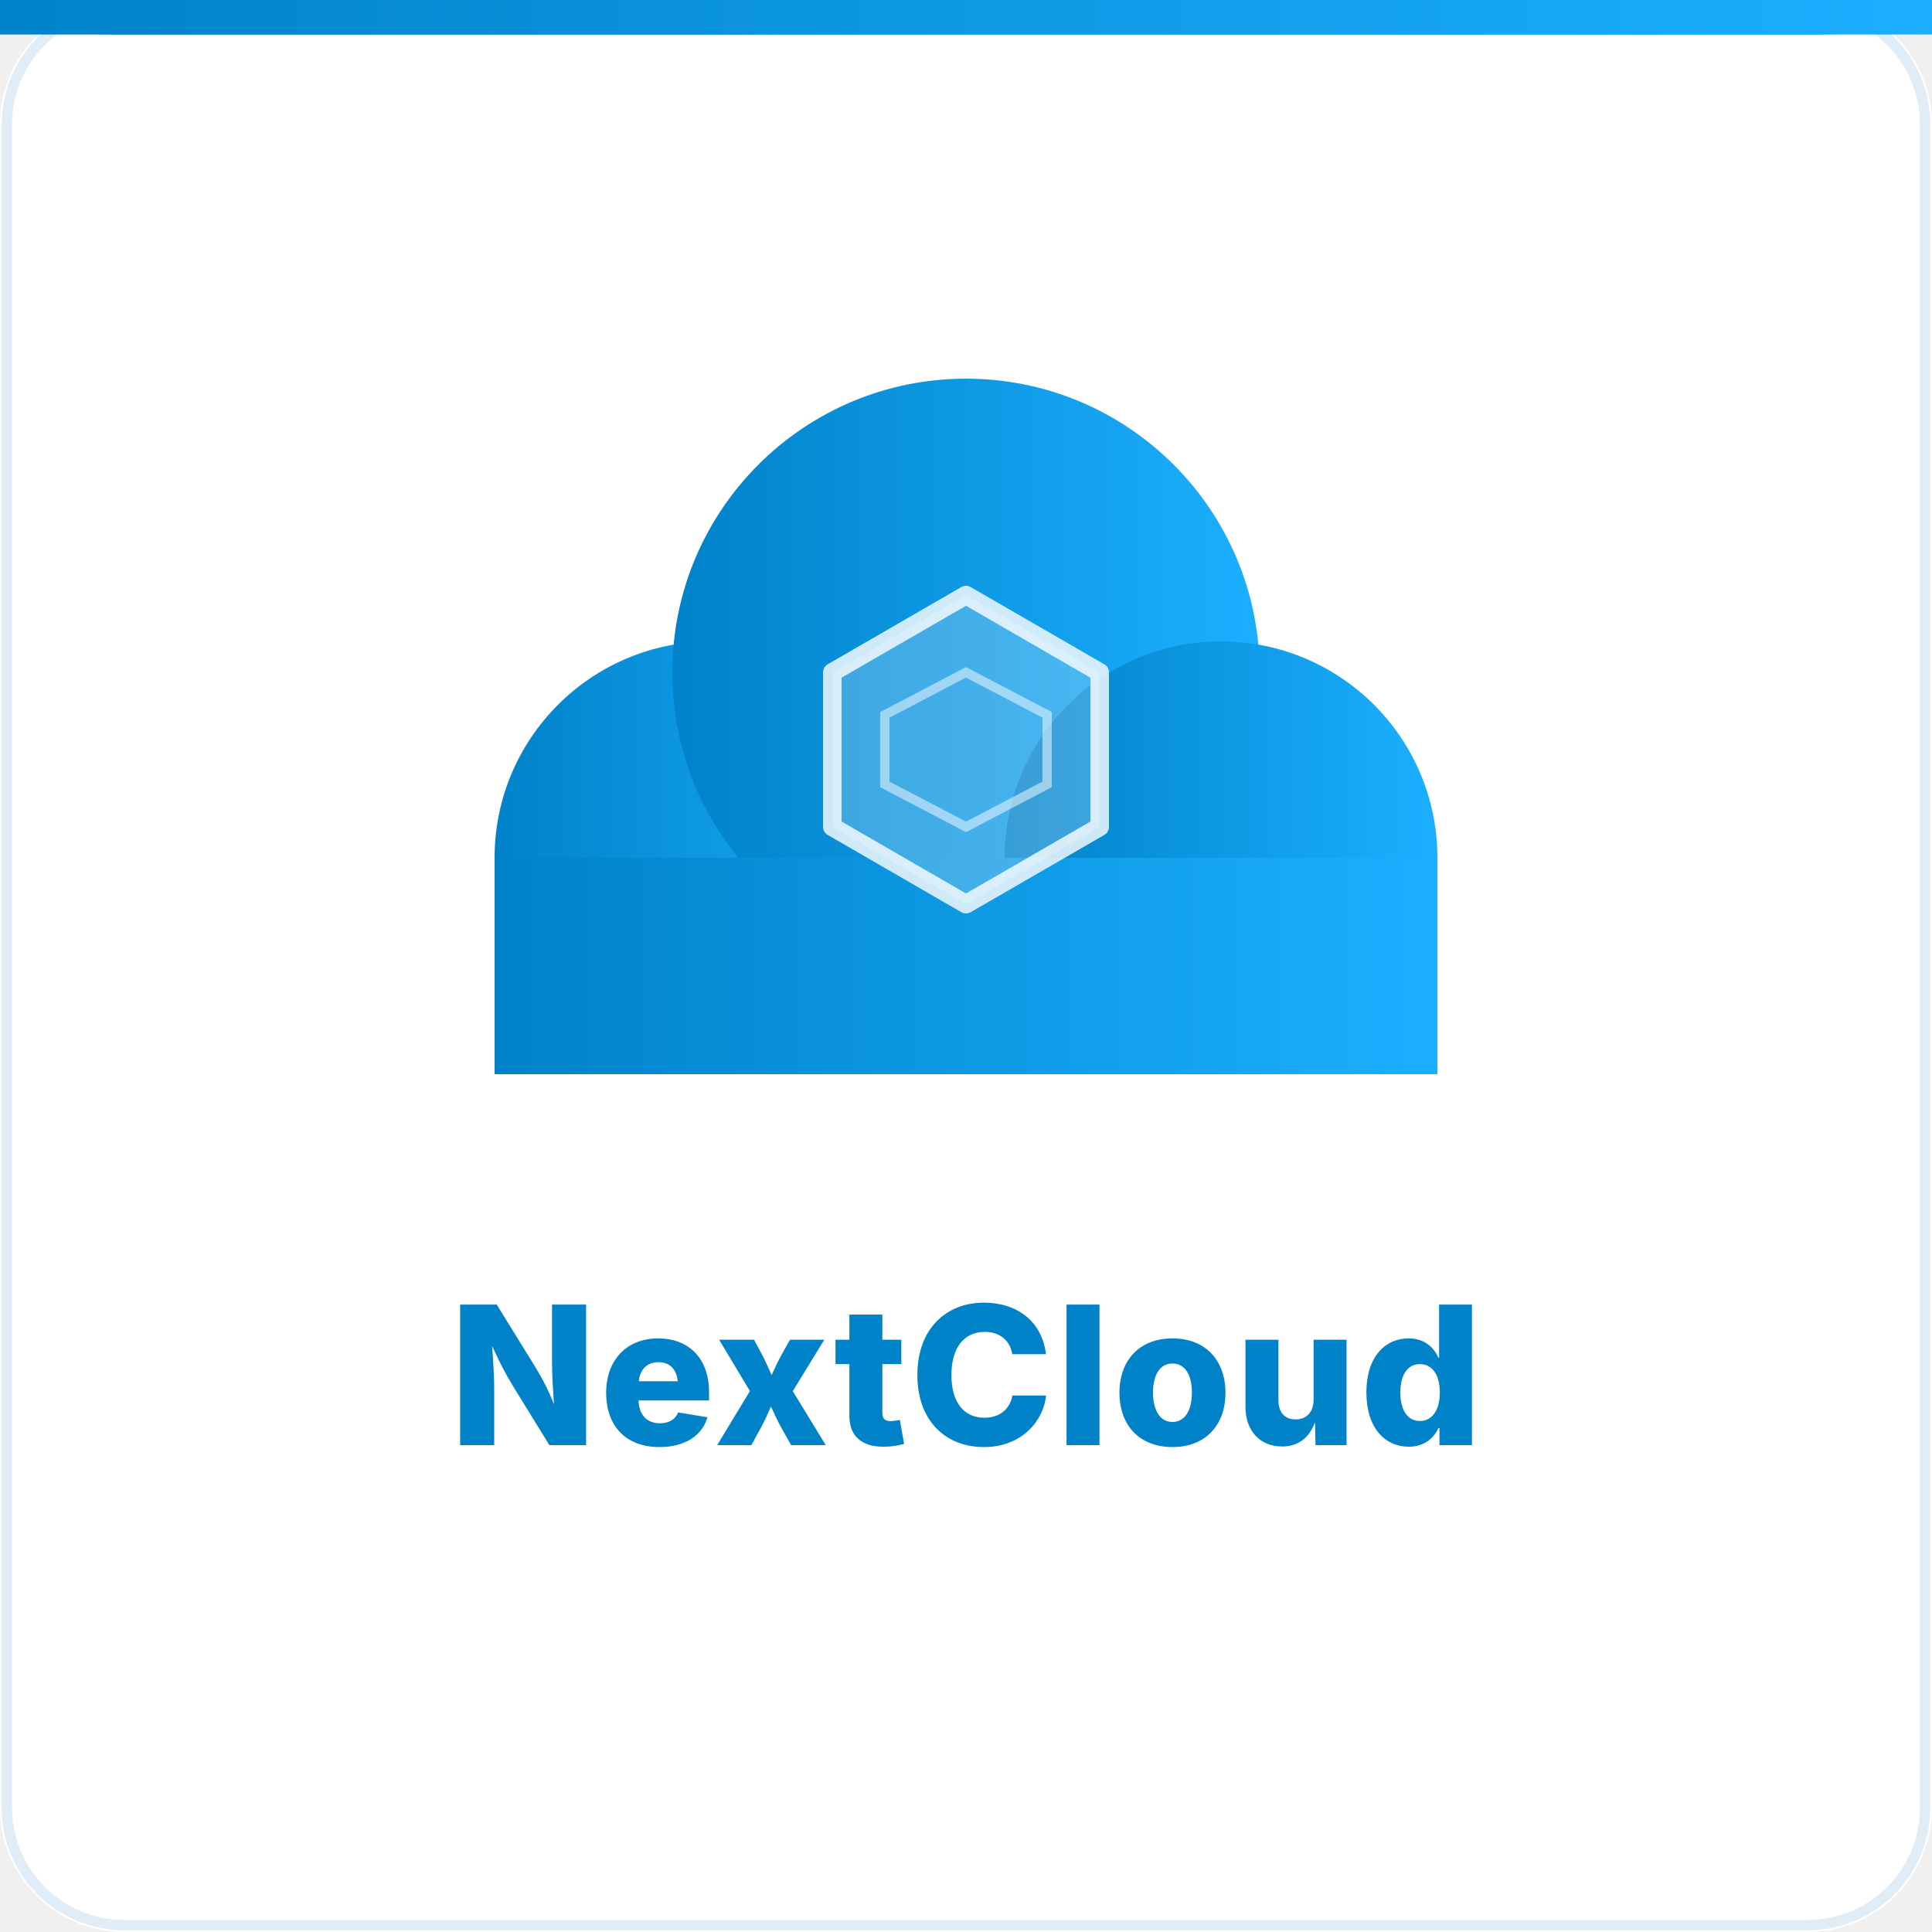
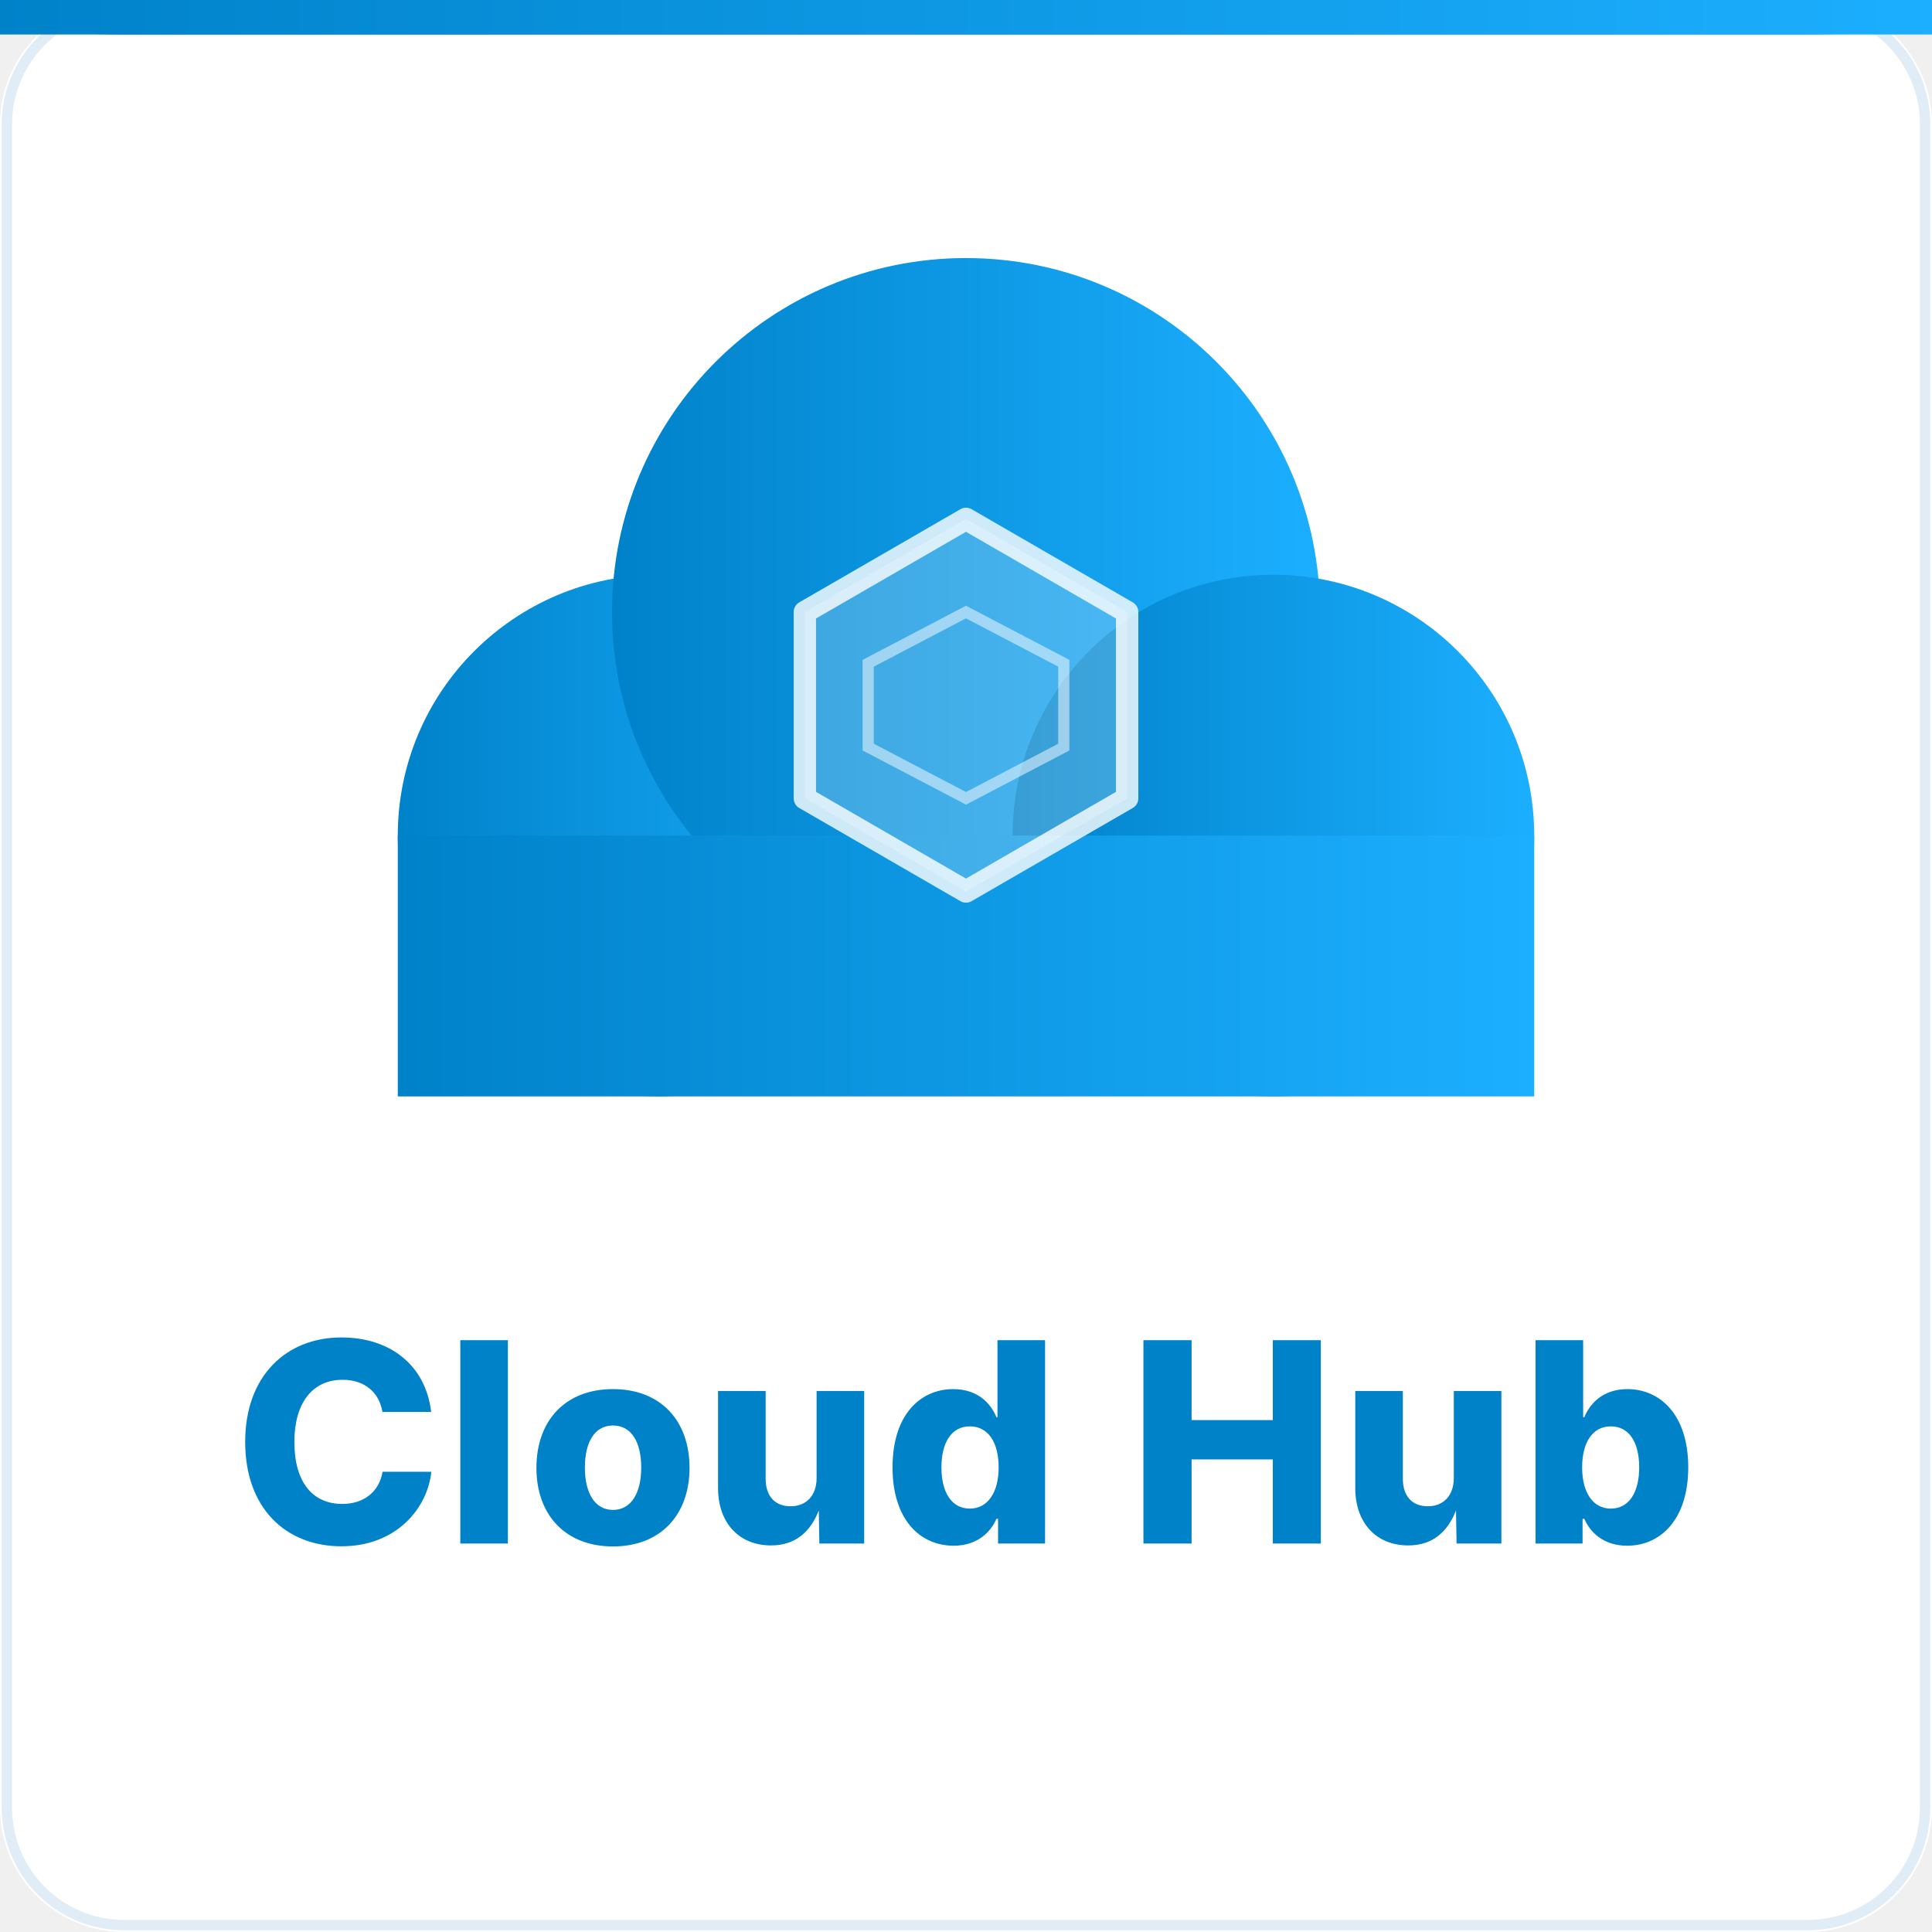
<svg xmlns="http://www.w3.org/2000/svg" viewBox="0 0 280 280" width="280" height="280">
  <defs>
    <linearGradient id="cloudGrad3" x1="0%" y1="0%" x2="100%" y2="0%">
      <stop offset="0%" stop-color="#0082C9" />
      <stop offset="100%" stop-color="#1CAFFF" />
    </linearGradient>
    <filter id="shadow3" x="-10%" y="-10%" width="120%" height="130%">
      <feDropShadow dx="0" dy="3" stdDeviation="4" flood-color="#0082C9" flood-opacity="0.15" />
    </filter>
  </defs>
  <rect width="280" height="280" fill="#FFFFFF" rx="18" />
  <rect width="278" height="278" x="1" y="1" fill="none" stroke="#E0ECF6" stroke-width="1.5" rx="17" />
  <rect width="280" height="5" fill="url(#cloudGrad3)" rx="0" />
  <rect width="280" height="5" fill="url(#cloudGrad3)" rx="18" />
-   <g transform="translate(140 140) scale(1.12) translate(-140 -140)">
+   <g transform="translate(140 140) scale(1.35) translate(-140 -140)">
    <g fill="url(#cloudGrad3)">
      <circle cx="107" cy="126" r="28" />
      <circle cx="140" cy="102" r="38" />
      <circle cx="173" cy="126" r="28" />
      <rect x="79" y="126" width="122" height="28" />
    </g>
    <polygon points="157.3,102 140,92 122.7,102 122.7,122 140,132 157.3,122" fill="rgba(255,255,255,0.22)" stroke="rgba(255,255,255,0.80)" stroke-width="2.4" stroke-linejoin="round" />
    <polygon points="150.5,107.5 140,102 129.5,107.5 129.5,116.5 140,122 150.5,116.5" fill="none" stroke="rgba(255,255,255,0.50)" stroke-width="1.2" />
-     <text x="140" y="202" text-anchor="middle" font-family="Inter, 'Helvetica Neue', Arial, sans-serif" font-weight="800" font-size="25" fill="#0082C9" letter-spacing="0.3">NextCloud</text>
+     <text x="140" y="202" text-anchor="middle" font-family="Inter, 'Helvetica Neue', Arial, sans-serif" font-weight="800" font-size="30" fill="#0082C9" letter-spacing="0.3">Cloud Hub</text>
  </g>
</svg>
